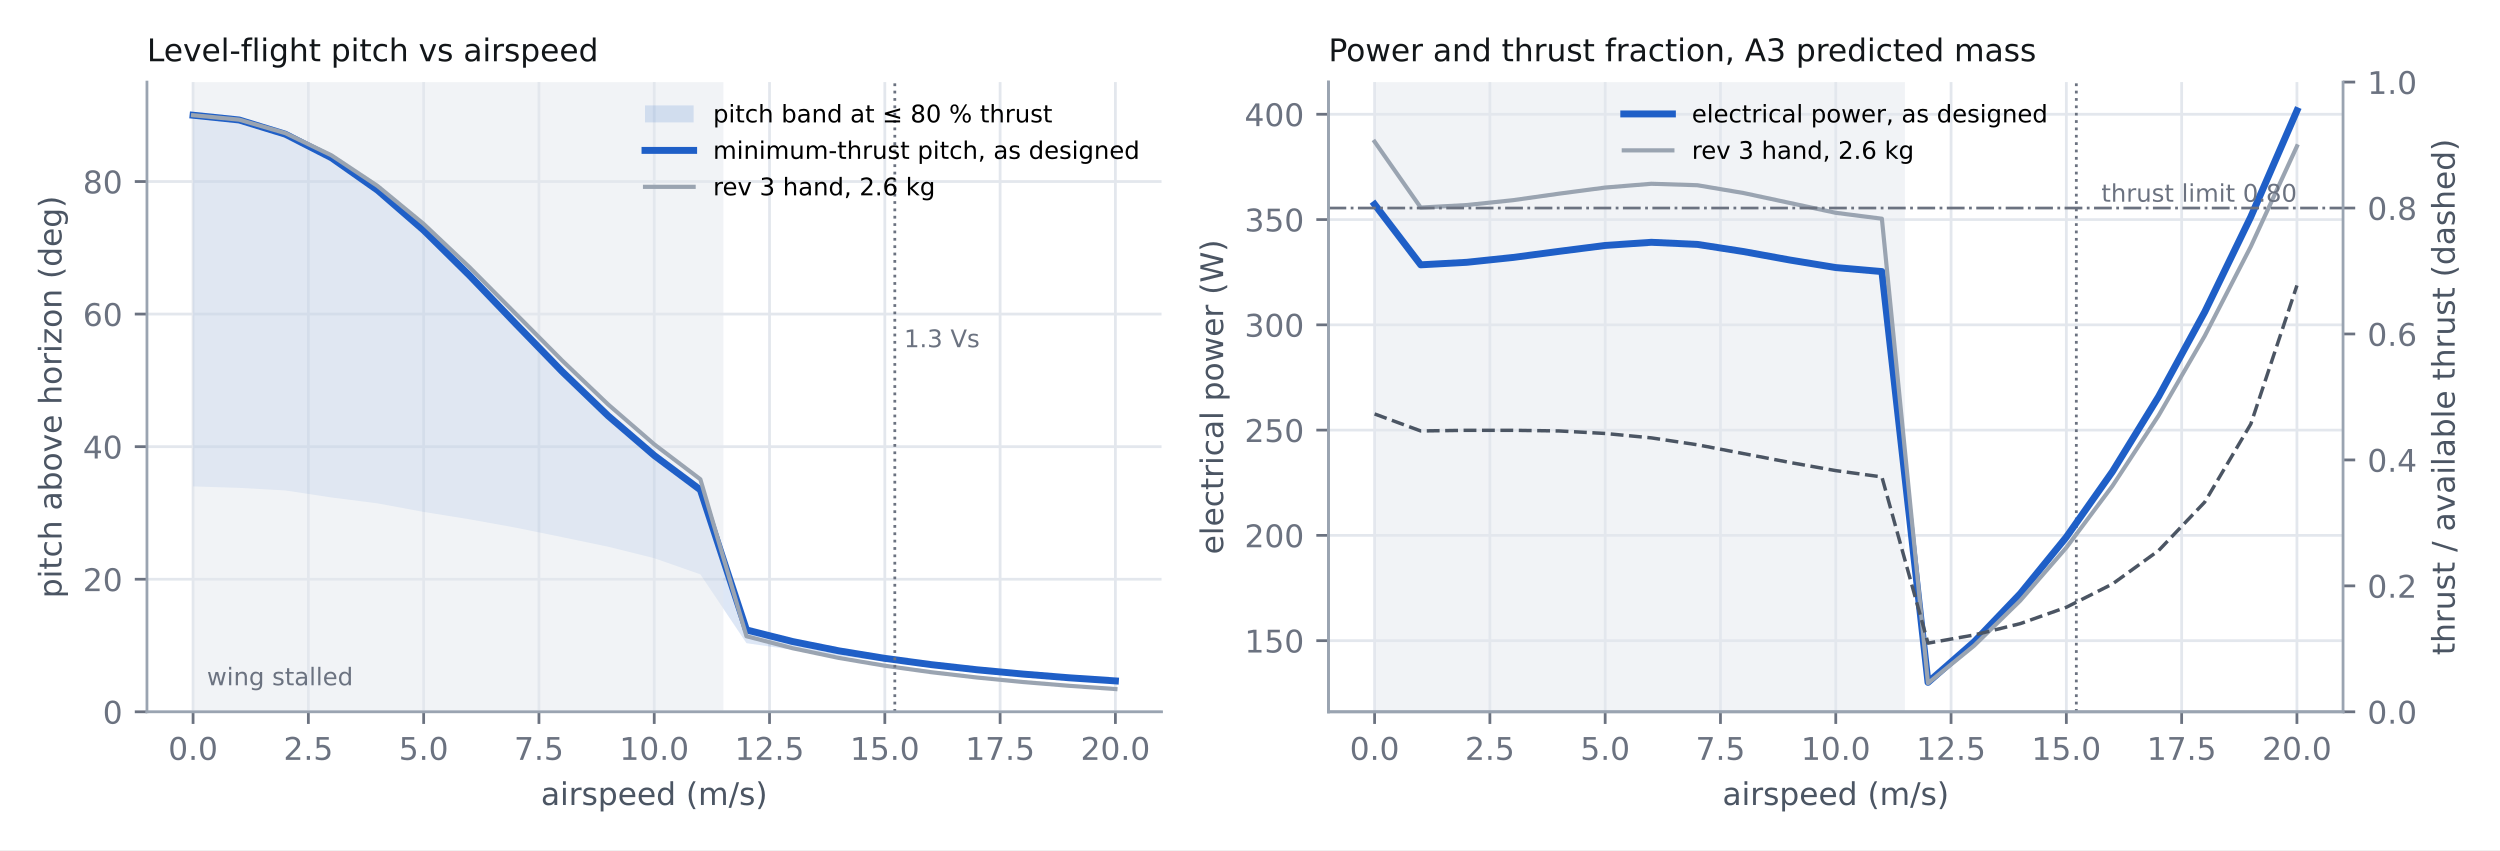
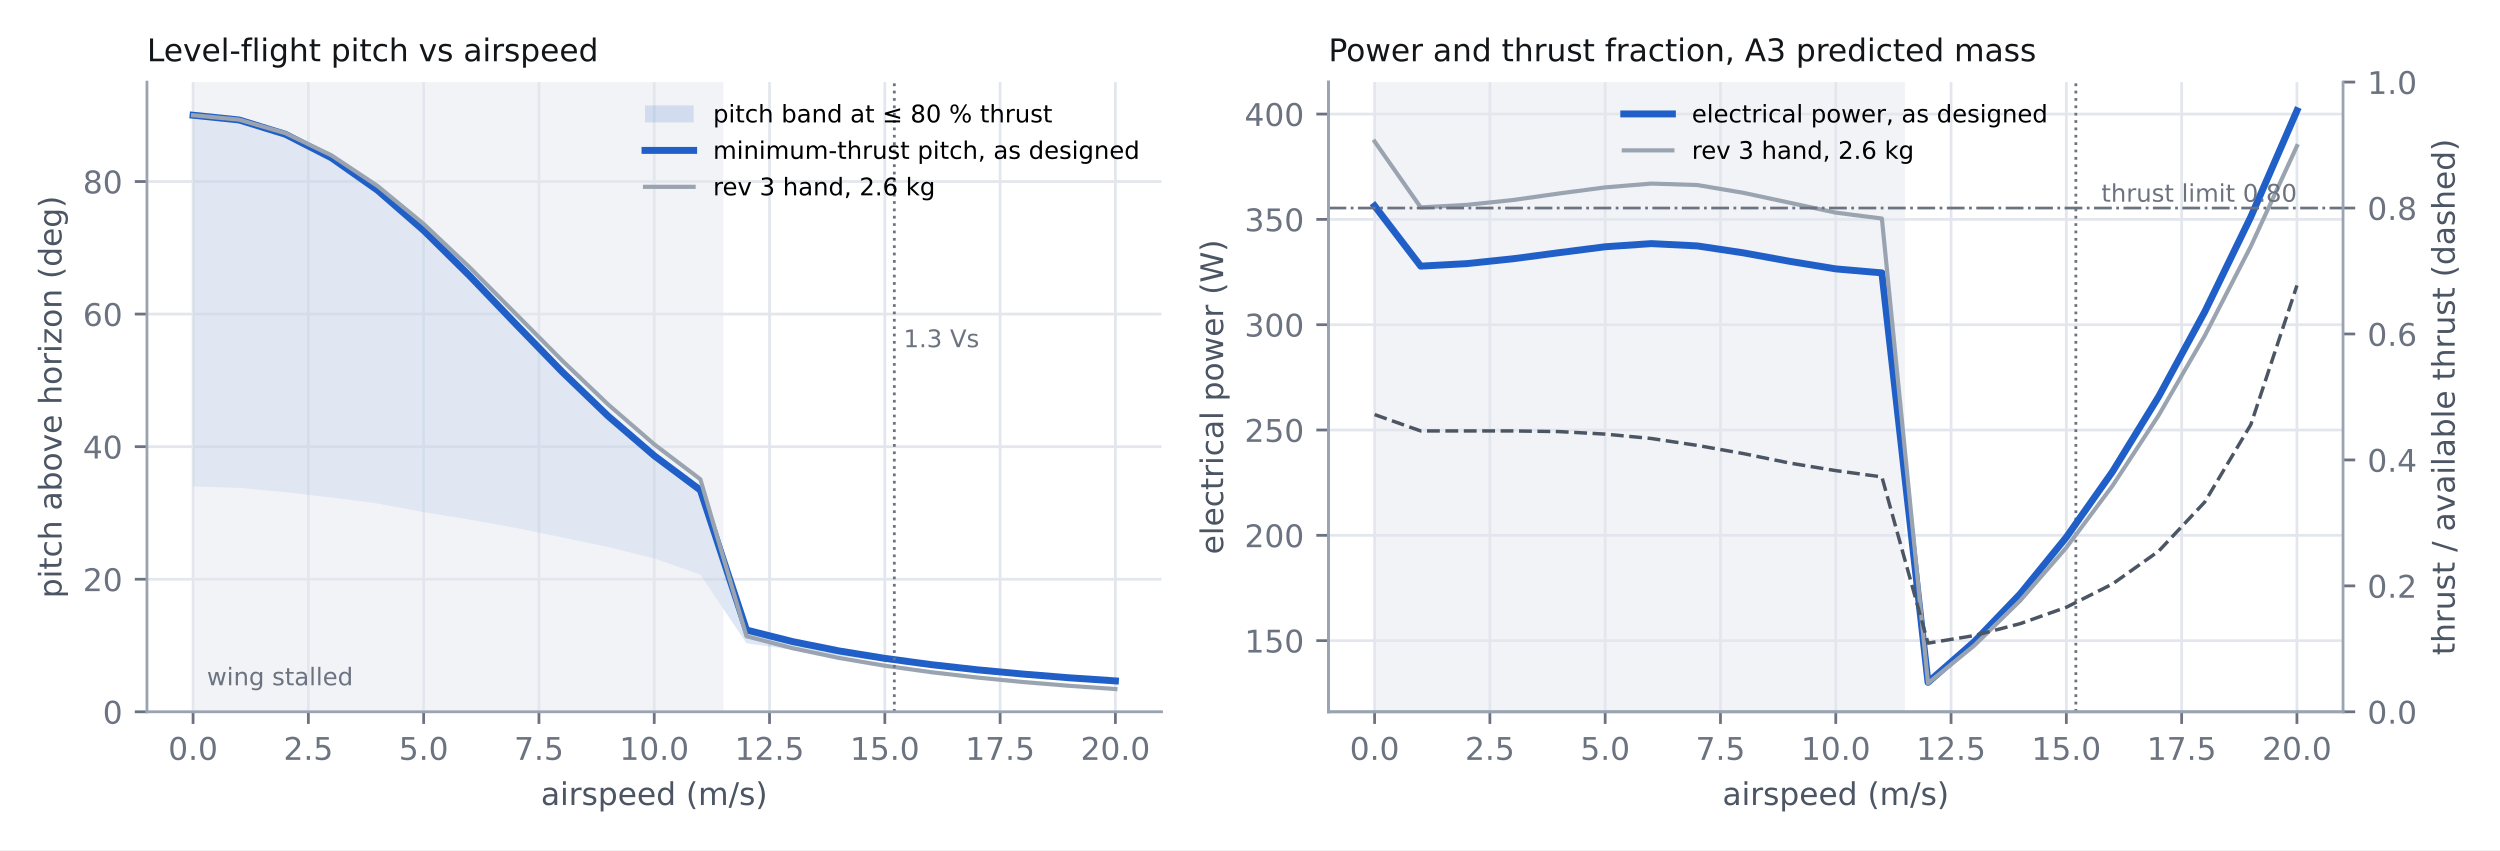
<svg xmlns="http://www.w3.org/2000/svg" xmlns:xlink="http://www.w3.org/1999/xlink" width="720pt" height="244.8pt" viewBox="0 0 720 244.8" version="1.1">
  <defs>
    <style type="text/css">*{stroke-linejoin: round; stroke-linecap: butt}</style>
  </defs>
  <g id="figure_1">
    <g id="patch_1">
      <path d="M 0 244.8  L 720 244.8  L 720 0  L 0 0  z " style="fill: #ffffff" />
    </g>
    <g id="axes_1">
      <g id="patch_2">
        <path d="M 42.322 204.998  L 334.519 204.998  L 334.519 23.64  L 42.322 23.64  z " style="fill: #ffffff" />
      </g>
      <g id="matplotlib.axis_1">
        <g id="xtick_1">
          <g id="line2d_1">
-             <path d="M 55.604 204.998  L 55.604 23.64  " clip-path="url(#pf55173ad56)" style="fill: none; stroke: #e3e7ed; stroke-width: 0.8; stroke-linecap: square" />
+             <path d="M 55.604 204.998  L 55.604 23.64  " clip-path="url(#p794df300b7)" style="fill: none; stroke: #e3e7ed; stroke-width: 0.8; stroke-linecap: square" />
          </g>
          <g id="line2d_2">
            <defs>
-               <path id="m3f10b48de3" d="M 0 0  L 0 3.5  " style="stroke: #6b7280; stroke-width: 0.8" />
+               <path id="m14b4a2cee2" d="M 0 0  L 0 3.5  " style="stroke: #6b7280; stroke-width: 0.8" />
            </defs>
            <g>
-               <use xlink:href="#m3f10b48de3" x="55.604" y="204.998" style="fill: #6b7280; stroke: #6b7280; stroke-width: 0.8" />
+               <use xlink:href="#m14b4a2cee2" x="55.604" y="204.998" style="fill: #6b7280; stroke: #6b7280; stroke-width: 0.8" />
            </g>
          </g>
          <g id="text_1">
            <text style="font-size: 9px; font-family: 'IBM Plex Sans', 'DejaVu Sans'; text-anchor: middle; fill: #6b7280" x="55.604" y="218.836" transform="rotate(-0 55.60378 218.8358)">0.0</text>
          </g>
        </g>
        <g id="xtick_2">
          <g id="line2d_3">
-             <path d="M 88.808 204.998  L 88.808 23.64  " clip-path="url(#pf55173ad56)" style="fill: none; stroke: #e3e7ed; stroke-width: 0.8; stroke-linecap: square" />
+             <path d="M 88.808 204.998  L 88.808 23.64  " clip-path="url(#p794df300b7)" style="fill: none; stroke: #e3e7ed; stroke-width: 0.8; stroke-linecap: square" />
          </g>
          <g id="line2d_4">
            <g>
-               <use xlink:href="#m3f10b48de3" x="88.808" y="204.998" style="fill: #6b7280; stroke: #6b7280; stroke-width: 0.8" />
+               <use xlink:href="#m14b4a2cee2" x="88.808" y="204.998" style="fill: #6b7280; stroke: #6b7280; stroke-width: 0.8" />
            </g>
          </g>
          <g id="text_2">
            <text style="font-size: 9px; font-family: 'IBM Plex Sans', 'DejaVu Sans'; text-anchor: middle; fill: #6b7280" x="88.808" y="218.836" transform="rotate(-0 88.80797 218.8358)">2.5</text>
          </g>
        </g>
        <g id="xtick_3">
          <g id="line2d_5">
-             <path d="M 122.012 204.998  L 122.012 23.64  " clip-path="url(#pf55173ad56)" style="fill: none; stroke: #e3e7ed; stroke-width: 0.8; stroke-linecap: square" />
+             <path d="M 122.012 204.998  L 122.012 23.64  " clip-path="url(#p794df300b7)" style="fill: none; stroke: #e3e7ed; stroke-width: 0.8; stroke-linecap: square" />
          </g>
          <g id="line2d_6">
            <g>
-               <use xlink:href="#m3f10b48de3" x="122.012" y="204.998" style="fill: #6b7280; stroke: #6b7280; stroke-width: 0.8" />
+               <use xlink:href="#m14b4a2cee2" x="122.012" y="204.998" style="fill: #6b7280; stroke: #6b7280; stroke-width: 0.8" />
            </g>
          </g>
          <g id="text_3">
            <text style="font-size: 9px; font-family: 'IBM Plex Sans', 'DejaVu Sans'; text-anchor: middle; fill: #6b7280" x="122.012" y="218.836" transform="rotate(-0 122.0122 218.8358)">5.0</text>
          </g>
        </g>
        <g id="xtick_4">
          <g id="line2d_7">
-             <path d="M 155.216 204.998  L 155.216 23.64  " clip-path="url(#pf55173ad56)" style="fill: none; stroke: #e3e7ed; stroke-width: 0.8; stroke-linecap: square" />
+             <path d="M 155.216 204.998  L 155.216 23.64  " clip-path="url(#p794df300b7)" style="fill: none; stroke: #e3e7ed; stroke-width: 0.8; stroke-linecap: square" />
          </g>
          <g id="line2d_8">
            <g>
-               <use xlink:href="#m3f10b48de3" x="155.216" y="204.998" style="fill: #6b7280; stroke: #6b7280; stroke-width: 0.8" />
+               <use xlink:href="#m14b4a2cee2" x="155.216" y="204.998" style="fill: #6b7280; stroke: #6b7280; stroke-width: 0.8" />
            </g>
          </g>
          <g id="text_4">
            <text style="font-size: 9px; font-family: 'IBM Plex Sans', 'DejaVu Sans'; text-anchor: middle; fill: #6b7280" x="155.216" y="218.836" transform="rotate(-0 155.2163 218.8358)">7.5</text>
          </g>
        </g>
        <g id="xtick_5">
          <g id="line2d_9">
-             <path d="M 188.421 204.998  L 188.421 23.64  " clip-path="url(#pf55173ad56)" style="fill: none; stroke: #e3e7ed; stroke-width: 0.8; stroke-linecap: square" />
+             <path d="M 188.421 204.998  L 188.421 23.64  " clip-path="url(#p794df300b7)" style="fill: none; stroke: #e3e7ed; stroke-width: 0.8; stroke-linecap: square" />
          </g>
          <g id="line2d_10">
            <g>
-               <use xlink:href="#m3f10b48de3" x="188.421" y="204.998" style="fill: #6b7280; stroke: #6b7280; stroke-width: 0.8" />
+               <use xlink:href="#m14b4a2cee2" x="188.421" y="204.998" style="fill: #6b7280; stroke: #6b7280; stroke-width: 0.8" />
            </g>
          </g>
          <g id="text_5">
            <text style="font-size: 9px; font-family: 'IBM Plex Sans', 'DejaVu Sans'; text-anchor: middle; fill: #6b7280" x="188.421" y="218.836" transform="rotate(-0 188.4205 218.8358)">10.0</text>
          </g>
        </g>
        <g id="xtick_6">
          <g id="line2d_11">
-             <path d="M 221.625 204.998  L 221.625 23.64  " clip-path="url(#pf55173ad56)" style="fill: none; stroke: #e3e7ed; stroke-width: 0.8; stroke-linecap: square" />
+             <path d="M 221.625 204.998  L 221.625 23.64  " clip-path="url(#p794df300b7)" style="fill: none; stroke: #e3e7ed; stroke-width: 0.8; stroke-linecap: square" />
          </g>
          <g id="line2d_12">
            <g>
-               <use xlink:href="#m3f10b48de3" x="221.625" y="204.998" style="fill: #6b7280; stroke: #6b7280; stroke-width: 0.8" />
+               <use xlink:href="#m14b4a2cee2" x="221.625" y="204.998" style="fill: #6b7280; stroke: #6b7280; stroke-width: 0.8" />
            </g>
          </g>
          <g id="text_6">
            <text style="font-size: 9px; font-family: 'IBM Plex Sans', 'DejaVu Sans'; text-anchor: middle; fill: #6b7280" x="221.625" y="218.836" transform="rotate(-0 221.6247 218.8358)">12.5</text>
          </g>
        </g>
        <g id="xtick_7">
          <g id="line2d_13">
-             <path d="M 254.829 204.998  L 254.829 23.64  " clip-path="url(#pf55173ad56)" style="fill: none; stroke: #e3e7ed; stroke-width: 0.8; stroke-linecap: square" />
+             <path d="M 254.829 204.998  L 254.829 23.64  " clip-path="url(#p794df300b7)" style="fill: none; stroke: #e3e7ed; stroke-width: 0.8; stroke-linecap: square" />
          </g>
          <g id="line2d_14">
            <g>
-               <use xlink:href="#m3f10b48de3" x="254.829" y="204.998" style="fill: #6b7280; stroke: #6b7280; stroke-width: 0.8" />
+               <use xlink:href="#m14b4a2cee2" x="254.829" y="204.998" style="fill: #6b7280; stroke: #6b7280; stroke-width: 0.8" />
            </g>
          </g>
          <g id="text_7">
            <text style="font-size: 9px; font-family: 'IBM Plex Sans', 'DejaVu Sans'; text-anchor: middle; fill: #6b7280" x="254.829" y="218.836" transform="rotate(-0 254.8289 218.8358)">15.0</text>
          </g>
        </g>
        <g id="xtick_8">
          <g id="line2d_15">
-             <path d="M 288.033 204.998  L 288.033 23.64  " clip-path="url(#pf55173ad56)" style="fill: none; stroke: #e3e7ed; stroke-width: 0.8; stroke-linecap: square" />
+             <path d="M 288.033 204.998  L 288.033 23.64  " clip-path="url(#p794df300b7)" style="fill: none; stroke: #e3e7ed; stroke-width: 0.8; stroke-linecap: square" />
          </g>
          <g id="line2d_16">
            <g>
-               <use xlink:href="#m3f10b48de3" x="288.033" y="204.998" style="fill: #6b7280; stroke: #6b7280; stroke-width: 0.8" />
+               <use xlink:href="#m14b4a2cee2" x="288.033" y="204.998" style="fill: #6b7280; stroke: #6b7280; stroke-width: 0.8" />
            </g>
          </g>
          <g id="text_8">
            <text style="font-size: 9px; font-family: 'IBM Plex Sans', 'DejaVu Sans'; text-anchor: middle; fill: #6b7280" x="288.033" y="218.836" transform="rotate(-0 288.0331 218.8358)">17.5</text>
          </g>
        </g>
        <g id="xtick_9">
          <g id="line2d_17">
-             <path d="M 321.237 204.998  L 321.237 23.64  " clip-path="url(#pf55173ad56)" style="fill: none; stroke: #e3e7ed; stroke-width: 0.8; stroke-linecap: square" />
+             <path d="M 321.237 204.998  L 321.237 23.64  " clip-path="url(#p794df300b7)" style="fill: none; stroke: #e3e7ed; stroke-width: 0.8; stroke-linecap: square" />
          </g>
          <g id="line2d_18">
            <g>
-               <use xlink:href="#m3f10b48de3" x="321.237" y="204.998" style="fill: #6b7280; stroke: #6b7280; stroke-width: 0.8" />
+               <use xlink:href="#m14b4a2cee2" x="321.237" y="204.998" style="fill: #6b7280; stroke: #6b7280; stroke-width: 0.8" />
            </g>
          </g>
          <g id="text_9">
            <text style="font-size: 9px; font-family: 'IBM Plex Sans', 'DejaVu Sans'; text-anchor: middle; fill: #6b7280" x="321.237" y="218.836" transform="rotate(-0 321.2373 218.8358)">20.0</text>
          </g>
        </g>
        <g id="text_10">
          <text style="font-size: 9px; font-family: 'IBM Plex Sans', 'DejaVu Sans'; text-anchor: middle; fill: #4b5563" x="188.421" y="231.836" transform="rotate(-0 188.4205 231.8365)">airspeed (m/s)</text>
        </g>
      </g>
      <g id="matplotlib.axis_2">
        <g id="ytick_1">
          <g id="line2d_19">
-             <path d="M 42.322 204.998  L 334.519 204.998  " clip-path="url(#pf55173ad56)" style="fill: none; stroke: #e3e7ed; stroke-width: 0.8; stroke-linecap: square" />
+             <path d="M 42.322 204.998  L 334.519 204.998  " clip-path="url(#p794df300b7)" style="fill: none; stroke: #e3e7ed; stroke-width: 0.8; stroke-linecap: square" />
          </g>
          <g id="line2d_20">
            <defs>
-               <path id="m87f8a9f31e" d="M 0 0  L -3.5 0  " style="stroke: #6b7280; stroke-width: 0.8" />
+               <path id="mdc4eabd298" d="M 0 0  L -3.5 0  " style="stroke: #6b7280; stroke-width: 0.8" />
            </defs>
            <g>
-               <use xlink:href="#m87f8a9f31e" x="42.322" y="204.998" style="fill: #6b7280; stroke: #6b7280; stroke-width: 0.8" />
+               <use xlink:href="#mdc4eabd298" x="42.322" y="204.998" style="fill: #6b7280; stroke: #6b7280; stroke-width: 0.8" />
            </g>
          </g>
          <g id="text_11">
            <text style="font-size: 9px; font-family: 'IBM Plex Sans', 'DejaVu Sans'; text-anchor: end; fill: #6b7280" x="35.322" y="208.417" transform="rotate(-0 35.32211 208.4168)">0</text>
          </g>
        </g>
        <g id="ytick_2">
          <g id="line2d_21">
-             <path d="M 42.322 166.817  L 334.519 166.817  " clip-path="url(#pf55173ad56)" style="fill: none; stroke: #e3e7ed; stroke-width: 0.8; stroke-linecap: square" />
+             <path d="M 42.322 166.817  L 334.519 166.817  " clip-path="url(#p794df300b7)" style="fill: none; stroke: #e3e7ed; stroke-width: 0.8; stroke-linecap: square" />
          </g>
          <g id="line2d_22">
            <g>
-               <use xlink:href="#m87f8a9f31e" x="42.322" y="166.817" style="fill: #6b7280; stroke: #6b7280; stroke-width: 0.8" />
+               <use xlink:href="#mdc4eabd298" x="42.322" y="166.817" style="fill: #6b7280; stroke: #6b7280; stroke-width: 0.8" />
            </g>
          </g>
          <g id="text_12">
            <text style="font-size: 9px; font-family: 'IBM Plex Sans', 'DejaVu Sans'; text-anchor: end; fill: #6b7280" x="35.322" y="170.236" transform="rotate(-0 35.32211 170.2362)">20</text>
          </g>
        </g>
        <g id="ytick_3">
          <g id="line2d_23">
-             <path d="M 42.322 128.637  L 334.519 128.637  " clip-path="url(#pf55173ad56)" style="fill: none; stroke: #e3e7ed; stroke-width: 0.8; stroke-linecap: square" />
+             <path d="M 42.322 128.637  L 334.519 128.637  " clip-path="url(#p794df300b7)" style="fill: none; stroke: #e3e7ed; stroke-width: 0.8; stroke-linecap: square" />
          </g>
          <g id="line2d_24">
            <g>
-               <use xlink:href="#m87f8a9f31e" x="42.322" y="128.637" style="fill: #6b7280; stroke: #6b7280; stroke-width: 0.8" />
+               <use xlink:href="#mdc4eabd298" x="42.322" y="128.637" style="fill: #6b7280; stroke: #6b7280; stroke-width: 0.8" />
            </g>
          </g>
          <g id="text_13">
            <text style="font-size: 9px; font-family: 'IBM Plex Sans', 'DejaVu Sans'; text-anchor: end; fill: #6b7280" x="35.322" y="132.056" transform="rotate(-0 35.32211 132.0556)">40</text>
          </g>
        </g>
        <g id="ytick_4">
          <g id="line2d_25">
-             <path d="M 42.322 90.456  L 334.519 90.456  " clip-path="url(#pf55173ad56)" style="fill: none; stroke: #e3e7ed; stroke-width: 0.8; stroke-linecap: square" />
+             <path d="M 42.322 90.456  L 334.519 90.456  " clip-path="url(#p794df300b7)" style="fill: none; stroke: #e3e7ed; stroke-width: 0.8; stroke-linecap: square" />
          </g>
          <g id="line2d_26">
            <g>
-               <use xlink:href="#m87f8a9f31e" x="42.322" y="90.456" style="fill: #6b7280; stroke: #6b7280; stroke-width: 0.8" />
+               <use xlink:href="#mdc4eabd298" x="42.322" y="90.456" style="fill: #6b7280; stroke: #6b7280; stroke-width: 0.8" />
            </g>
          </g>
          <g id="text_14">
            <text style="font-size: 9px; font-family: 'IBM Plex Sans', 'DejaVu Sans'; text-anchor: end; fill: #6b7280" x="35.322" y="93.875" transform="rotate(-0 35.32211 93.87501)">60</text>
          </g>
        </g>
        <g id="ytick_5">
          <g id="line2d_27">
-             <path d="M 42.322 52.275  L 334.519 52.275  " clip-path="url(#pf55173ad56)" style="fill: none; stroke: #e3e7ed; stroke-width: 0.8; stroke-linecap: square" />
+             <path d="M 42.322 52.275  L 334.519 52.275  " clip-path="url(#p794df300b7)" style="fill: none; stroke: #e3e7ed; stroke-width: 0.8; stroke-linecap: square" />
          </g>
          <g id="line2d_28">
            <g>
-               <use xlink:href="#m87f8a9f31e" x="42.322" y="52.275" style="fill: #6b7280; stroke: #6b7280; stroke-width: 0.8" />
+               <use xlink:href="#mdc4eabd298" x="42.322" y="52.275" style="fill: #6b7280; stroke: #6b7280; stroke-width: 0.8" />
            </g>
          </g>
          <g id="text_15">
            <text style="font-size: 9px; font-family: 'IBM Plex Sans', 'DejaVu Sans'; text-anchor: end; fill: #6b7280" x="35.322" y="55.694" transform="rotate(-0 35.32211 55.6944)">80</text>
          </g>
        </g>
        <g id="text_16">
          <text style="font-size: 9px; font-family: 'IBM Plex Sans', 'DejaVu Sans'; text-anchor: middle; fill: #4b5563" x="17.707" y="114.319" transform="rotate(-90 17.7075 114.3189)">pitch above horizon (deg)</text>
        </g>
      </g>
      <g id="FillBetweenPolyCollection_1">
        <defs>
-           <path id="m0f2bcbe0e0" d="M 55.604 -211.615  L 55.604 -104.709  L 68.885 -104.289  L 82.167 -103.545  L 95.449 -101.521  L 108.73 -99.822  L 122.012 -97.359  L 135.294 -95.221  L 148.576 -92.816  L 161.857 -90.105  L 175.139 -87.337  L 188.421 -84.034  L 201.702 -79.376  L 214.984 -59.561  L 228.266 -57.652  L 241.547 -55.933  L 254.829 -54.234  L 268.111 -52.917  L 281.392 -51.428  L 294.674 -50.664  L 307.956 -49.595  L 321.237 -48.698  L 321.237 -48.698  L 321.237 -48.698  L 307.956 -49.595  L 294.674 -50.664  L 281.392 -51.905  L 268.111 -53.394  L 254.829 -55.189  L 241.547 -57.365  L 228.266 -60.038  L 214.984 -63.379  L 201.702 -103.716  L 188.421 -113.624  L 175.139 -125.04  L 161.857 -137.831  L 148.576 -151.519  L 135.294 -165.378  L 122.012 -178.493  L 108.73 -190.024  L 95.449 -199.359  L 82.167 -206.155  L 68.885 -210.24  L 55.604 -211.615  z " />
+           <path id="ma12f4b0870" d="M 55.604 -211.615  L 55.604 -104.709  L 68.885 -104.289  L 82.167 -103.048  L 95.449 -101.502  L 108.73 -99.803  L 122.012 -97.302  L 135.294 -95.145  L 148.576 -92.74  L 161.857 -90.029  L 175.139 -87.261  L 188.421 -83.958  L 201.702 -79.3  L 214.984 -59.541  L 228.266 -57.632  L 241.547 -55.914  L 254.829 -54.234  L 268.111 -52.917  L 281.392 -51.428  L 294.674 -50.664  L 307.956 -49.595  L 321.237 -48.698  L 321.237 -48.698  L 321.237 -48.698  L 307.956 -49.595  L 294.674 -50.664  L 281.392 -51.905  L 268.111 -53.394  L 254.829 -55.189  L 241.547 -57.346  L 228.266 -60.019  L 214.984 -63.36  L 201.702 -103.64  L 188.421 -113.548  L 175.139 -124.964  L 161.857 -137.754  L 148.576 -151.442  L 135.294 -165.302  L 122.012 -178.436  L 108.73 -190.005  L 95.449 -199.34  L 82.167 -206.136  L 68.885 -210.24  L 55.604 -211.615  z " />
        </defs>
-         <g clip-path="url(#pf55173ad56)">
-           <use xlink:href="#m0f2bcbe0e0" x="0" y="244.8" style="fill: #1f5fc7; fill-opacity: 0.15" />
+         <g clip-path="url(#p794df300b7)">
+           <use xlink:href="#ma12f4b0870" x="0" y="244.8" style="fill: #1f5fc7; fill-opacity: 0.15" />
        </g>
      </g>
      <g id="patch_3">
-         <path d="M 55.604 204.998  L 208.343 204.998  L 208.343 23.64  L 55.604 23.64  z " clip-path="url(#pf55173ad56)" style="fill: #e3e7ed; opacity: 0.5" />
+         <path d="M 55.604 204.998  L 208.343 204.998  L 208.343 23.64  L 55.604 23.64  z " clip-path="url(#p794df300b7)" style="fill: #e3e7ed; opacity: 0.5" />
      </g>
      <g id="line2d_29">
-         <path d="M 55.604 33.185  L 68.885 34.56  L 82.167 38.645  L 95.449 45.441  L 108.73 54.776  L 122.012 66.307  L 135.294 79.422  L 148.576 93.281  L 161.857 106.969  L 175.139 119.76  L 188.421 131.176  L 201.702 141.084  L 214.984 181.421  L 228.266 184.762  L 241.547 187.435  L 254.829 189.611  L 268.111 191.406  L 281.392 192.895  L 294.674 194.136  L 307.956 195.205  L 321.237 196.102  " clip-path="url(#pf55173ad56)" style="fill: none; stroke: #1f5fc7; stroke-width: 2; stroke-linecap: square" />
+         <path d="M 55.604 33.185  L 68.885 34.56  L 82.167 38.664  L 95.449 45.46  L 108.73 54.795  L 122.012 66.364  L 135.294 79.498  L 148.576 93.358  L 161.857 107.046  L 175.139 119.836  L 188.421 131.252  L 201.702 141.16  L 214.984 181.44  L 228.266 184.781  L 241.547 187.454  L 254.829 189.611  L 268.111 191.406  L 281.392 192.895  L 294.674 194.136  L 307.956 195.205  L 321.237 196.102  " clip-path="url(#p794df300b7)" style="fill: none; stroke: #1f5fc7; stroke-width: 2; stroke-linecap: square" />
      </g>
      <g id="line2d_30">
-         <path d="M 55.604 33.185  L 68.885 34.464  L 82.167 38.34  L 95.449 44.735  L 108.73 53.555  L 122.012 64.493  L 135.294 77.036  L 148.576 90.418  L 161.857 103.8  L 175.139 116.476  L 188.421 127.969  L 201.702 138.029  L 214.984 183.235  L 228.266 186.69  L 241.547 189.477  L 254.829 191.73  L 268.111 193.582  L 281.392 195.128  L 294.674 196.426  L 307.956 197.514  L 321.237 198.45  " clip-path="url(#pf55173ad56)" style="fill: none; stroke: #9aa4b1; stroke-width: 1.2; stroke-linecap: square" />
+         <path d="M 55.604 33.185  L 68.885 34.464  L 82.167 38.34  L 95.449 44.735  L 108.73 53.555  L 122.012 64.493  L 135.294 77.036  L 148.576 90.418  L 161.857 103.8  L 175.139 116.476  L 188.421 127.969  L 201.702 138.029  L 214.984 183.235  L 228.266 186.69  L 241.547 189.477  L 254.829 191.73  L 268.111 193.582  L 281.392 195.128  L 294.674 196.426  L 307.956 197.514  L 321.237 198.45  " clip-path="url(#p794df300b7)" style="fill: none; stroke: #9aa4b1; stroke-width: 1.2; stroke-linecap: square" />
      </g>
      <g id="line2d_31">
-         <path d="M 257.704 204.998  L 257.704 23.64  " clip-path="url(#pf55173ad56)" style="fill: none; stroke-dasharray: 0.8,1.32; stroke-dashoffset: 0; stroke: #6b7280; stroke-width: 0.8" />
+         <path d="M 257.566 204.998  L 257.566 23.64  " clip-path="url(#p794df300b7)" style="fill: none; stroke-dasharray: 0.8,1.32; stroke-dashoffset: 0; stroke: #6b7280; stroke-width: 0.8" />
      </g>
      <g id="patch_4">
        <path d="M 42.322 204.998  L 42.322 23.64  " style="fill: none; stroke: #9aa4b1; stroke-width: 0.8; stroke-linejoin: miter; stroke-linecap: square" />
      </g>
      <g id="patch_5">
        <path d="M 42.322 204.998  L 334.519 204.998  " style="fill: none; stroke: #9aa4b1; stroke-width: 0.8; stroke-linejoin: miter; stroke-linecap: square" />
      </g>
      <g id="text_17">
        <text style="font-size: 7px; font-family: 'IBM Plex Sans', 'DejaVu Sans'; text-anchor: start; fill: #6b7280" x="59.588" y="197.362" transform="rotate(-0 59.58829 197.3618)">wing stalled</text>
      </g>
      <g id="text_18">
-         <text style="font-size: 7px; font-family: 'IBM Plex Sans', 'DejaVu Sans'; text-anchor: start; fill: #6b7280" x="260.36" y="100.001" transform="rotate(-0 260.3602 100.0012)">1.3 Vs</text>
+         <text style="font-size: 7px; font-family: 'IBM Plex Sans', 'DejaVu Sans'; text-anchor: start; fill: #6b7280" x="260.222" y="100.001" transform="rotate(-0 260.2219 100.0012)">1.3 Vs</text>
      </g>
      <g id="text_19">
        <text style="font-size: 9px; font-family: 'IBM Plex Sans', 'DejaVu Sans'; text-anchor: start; fill: #121619" x="42.322" y="17.64" transform="rotate(-0 42.32211 17.64)">Level-flight pitch vs airspeed</text>
      </g>
      <g id="legend_1">
        <g id="patch_6">
          <path d="M 185.765 35.259  L 199.765 35.259  L 199.765 30.359  L 185.765 30.359  z " style="fill: #1f5fc7; fill-opacity: 0.15" />
        </g>
        <g id="text_20">
          <text style="font-size: 7px; font-family: 'IBM Plex Sans', 'DejaVu Sans'; text-anchor: start" x="205.365" y="35.259" transform="rotate(-0 205.3646 35.25891)">pitch band at ≤ 80 % thrust</text>
        </g>
        <g id="line2d_32">
          <path d="M 185.765 43.309  L 192.765 43.309  L 199.765 43.309  " style="fill: none; stroke: #1f5fc7; stroke-width: 2; stroke-linecap: square" />
        </g>
        <g id="text_21">
          <text style="font-size: 7px; font-family: 'IBM Plex Sans', 'DejaVu Sans'; text-anchor: start" x="205.365" y="45.759" transform="rotate(-0 205.3646 45.75945)">minimum-thrust pitch, as designed</text>
        </g>
        <g id="line2d_33">
          <path d="M 185.765 53.81  L 192.765 53.81  L 199.765 53.81  " style="fill: none; stroke: #9aa4b1; stroke-width: 1.2; stroke-linecap: square" />
        </g>
        <g id="text_22">
          <text style="font-size: 7px; font-family: 'IBM Plex Sans', 'DejaVu Sans'; text-anchor: start" x="205.365" y="56.26" transform="rotate(-0 205.3646 56.26)">rev 3 hand, 2.6 kg</text>
        </g>
      </g>
    </g>
    <g id="axes_2">
      <g id="patch_7">
        <path d="M 382.601 204.998  L 674.798 204.998  L 674.798 23.64  L 382.601 23.64  z " style="fill: #ffffff" />
      </g>
      <g id="matplotlib.axis_3">
        <g id="xtick_10">
          <g id="line2d_34">
-             <path d="M 395.883 204.998  L 395.883 23.64  " clip-path="url(#p3e2bcd97e5)" style="fill: none; stroke: #e3e7ed; stroke-width: 0.8; stroke-linecap: square" />
+             <path d="M 395.883 204.998  L 395.883 23.64  " clip-path="url(#p03fdee51de)" style="fill: none; stroke: #e3e7ed; stroke-width: 0.8; stroke-linecap: square" />
          </g>
          <g id="line2d_35">
            <g>
-               <use xlink:href="#m3f10b48de3" x="395.883" y="204.998" style="fill: #6b7280; stroke: #6b7280; stroke-width: 0.8" />
+               <use xlink:href="#m14b4a2cee2" x="395.883" y="204.998" style="fill: #6b7280; stroke: #6b7280; stroke-width: 0.8" />
            </g>
          </g>
          <g id="text_23">
            <text style="font-size: 9px; font-family: 'IBM Plex Sans', 'DejaVu Sans'; text-anchor: middle; fill: #6b7280" x="395.883" y="218.836" transform="rotate(-0 395.8827 218.8358)">0.0</text>
          </g>
        </g>
        <g id="xtick_11">
          <g id="line2d_36">
-             <path d="M 429.087 204.998  L 429.087 23.64  " clip-path="url(#p3e2bcd97e5)" style="fill: none; stroke: #e3e7ed; stroke-width: 0.8; stroke-linecap: square" />
+             <path d="M 429.087 204.998  L 429.087 23.64  " clip-path="url(#p03fdee51de)" style="fill: none; stroke: #e3e7ed; stroke-width: 0.8; stroke-linecap: square" />
          </g>
          <g id="line2d_37">
            <g>
-               <use xlink:href="#m3f10b48de3" x="429.087" y="204.998" style="fill: #6b7280; stroke: #6b7280; stroke-width: 0.8" />
+               <use xlink:href="#m14b4a2cee2" x="429.087" y="204.998" style="fill: #6b7280; stroke: #6b7280; stroke-width: 0.8" />
            </g>
          </g>
          <g id="text_24">
            <text style="font-size: 9px; font-family: 'IBM Plex Sans', 'DejaVu Sans'; text-anchor: middle; fill: #6b7280" x="429.087" y="218.836" transform="rotate(-0 429.0869 218.8358)">2.5</text>
          </g>
        </g>
        <g id="xtick_12">
          <g id="line2d_38">
-             <path d="M 462.291 204.998  L 462.291 23.64  " clip-path="url(#p3e2bcd97e5)" style="fill: none; stroke: #e3e7ed; stroke-width: 0.8; stroke-linecap: square" />
+             <path d="M 462.291 204.998  L 462.291 23.64  " clip-path="url(#p03fdee51de)" style="fill: none; stroke: #e3e7ed; stroke-width: 0.8; stroke-linecap: square" />
          </g>
          <g id="line2d_39">
            <g>
-               <use xlink:href="#m3f10b48de3" x="462.291" y="204.998" style="fill: #6b7280; stroke: #6b7280; stroke-width: 0.8" />
+               <use xlink:href="#m14b4a2cee2" x="462.291" y="204.998" style="fill: #6b7280; stroke: #6b7280; stroke-width: 0.8" />
            </g>
          </g>
          <g id="text_25">
            <text style="font-size: 9px; font-family: 'IBM Plex Sans', 'DejaVu Sans'; text-anchor: middle; fill: #6b7280" x="462.291" y="218.836" transform="rotate(-0 462.2911 218.8358)">5.0</text>
          </g>
        </g>
        <g id="xtick_13">
          <g id="line2d_40">
-             <path d="M 495.495 204.998  L 495.495 23.64  " clip-path="url(#p3e2bcd97e5)" style="fill: none; stroke: #e3e7ed; stroke-width: 0.8; stroke-linecap: square" />
+             <path d="M 495.495 204.998  L 495.495 23.64  " clip-path="url(#p03fdee51de)" style="fill: none; stroke: #e3e7ed; stroke-width: 0.8; stroke-linecap: square" />
          </g>
          <g id="line2d_41">
            <g>
-               <use xlink:href="#m3f10b48de3" x="495.495" y="204.998" style="fill: #6b7280; stroke: #6b7280; stroke-width: 0.8" />
+               <use xlink:href="#m14b4a2cee2" x="495.495" y="204.998" style="fill: #6b7280; stroke: #6b7280; stroke-width: 0.8" />
            </g>
          </g>
          <g id="text_26">
            <text style="font-size: 9px; font-family: 'IBM Plex Sans', 'DejaVu Sans'; text-anchor: middle; fill: #6b7280" x="495.495" y="218.836" transform="rotate(-0 495.4953 218.8358)">7.5</text>
          </g>
        </g>
        <g id="xtick_14">
          <g id="line2d_42">
-             <path d="M 528.699 204.998  L 528.699 23.64  " clip-path="url(#p3e2bcd97e5)" style="fill: none; stroke: #e3e7ed; stroke-width: 0.8; stroke-linecap: square" />
+             <path d="M 528.699 204.998  L 528.699 23.64  " clip-path="url(#p03fdee51de)" style="fill: none; stroke: #e3e7ed; stroke-width: 0.8; stroke-linecap: square" />
          </g>
          <g id="line2d_43">
            <g>
-               <use xlink:href="#m3f10b48de3" x="528.699" y="204.998" style="fill: #6b7280; stroke: #6b7280; stroke-width: 0.8" />
+               <use xlink:href="#m14b4a2cee2" x="528.699" y="204.998" style="fill: #6b7280; stroke: #6b7280; stroke-width: 0.8" />
            </g>
          </g>
          <g id="text_27">
            <text style="font-size: 9px; font-family: 'IBM Plex Sans', 'DejaVu Sans'; text-anchor: middle; fill: #6b7280" x="528.699" y="218.836" transform="rotate(-0 528.6995 218.8358)">10.0</text>
          </g>
        </g>
        <g id="xtick_15">
          <g id="line2d_44">
-             <path d="M 561.904 204.998  L 561.904 23.64  " clip-path="url(#p3e2bcd97e5)" style="fill: none; stroke: #e3e7ed; stroke-width: 0.8; stroke-linecap: square" />
+             <path d="M 561.904 204.998  L 561.904 23.64  " clip-path="url(#p03fdee51de)" style="fill: none; stroke: #e3e7ed; stroke-width: 0.8; stroke-linecap: square" />
          </g>
          <g id="line2d_45">
            <g>
-               <use xlink:href="#m3f10b48de3" x="561.904" y="204.998" style="fill: #6b7280; stroke: #6b7280; stroke-width: 0.8" />
+               <use xlink:href="#m14b4a2cee2" x="561.904" y="204.998" style="fill: #6b7280; stroke: #6b7280; stroke-width: 0.8" />
            </g>
          </g>
          <g id="text_28">
            <text style="font-size: 9px; font-family: 'IBM Plex Sans', 'DejaVu Sans'; text-anchor: middle; fill: #6b7280" x="561.904" y="218.836" transform="rotate(-0 561.9037 218.8358)">12.5</text>
          </g>
        </g>
        <g id="xtick_16">
          <g id="line2d_46">
-             <path d="M 595.108 204.998  L 595.108 23.64  " clip-path="url(#p3e2bcd97e5)" style="fill: none; stroke: #e3e7ed; stroke-width: 0.8; stroke-linecap: square" />
+             <path d="M 595.108 204.998  L 595.108 23.64  " clip-path="url(#p03fdee51de)" style="fill: none; stroke: #e3e7ed; stroke-width: 0.8; stroke-linecap: square" />
          </g>
          <g id="line2d_47">
            <g>
-               <use xlink:href="#m3f10b48de3" x="595.108" y="204.998" style="fill: #6b7280; stroke: #6b7280; stroke-width: 0.8" />
+               <use xlink:href="#m14b4a2cee2" x="595.108" y="204.998" style="fill: #6b7280; stroke: #6b7280; stroke-width: 0.8" />
            </g>
          </g>
          <g id="text_29">
            <text style="font-size: 9px; font-family: 'IBM Plex Sans', 'DejaVu Sans'; text-anchor: middle; fill: #6b7280" x="595.108" y="218.836" transform="rotate(-0 595.1078 218.8358)">15.0</text>
          </g>
        </g>
        <g id="xtick_17">
          <g id="line2d_48">
-             <path d="M 628.312 204.998  L 628.312 23.64  " clip-path="url(#p3e2bcd97e5)" style="fill: none; stroke: #e3e7ed; stroke-width: 0.8; stroke-linecap: square" />
+             <path d="M 628.312 204.998  L 628.312 23.64  " clip-path="url(#p03fdee51de)" style="fill: none; stroke: #e3e7ed; stroke-width: 0.8; stroke-linecap: square" />
          </g>
          <g id="line2d_49">
            <g>
-               <use xlink:href="#m3f10b48de3" x="628.312" y="204.998" style="fill: #6b7280; stroke: #6b7280; stroke-width: 0.8" />
+               <use xlink:href="#m14b4a2cee2" x="628.312" y="204.998" style="fill: #6b7280; stroke: #6b7280; stroke-width: 0.8" />
            </g>
          </g>
          <g id="text_30">
            <text style="font-size: 9px; font-family: 'IBM Plex Sans', 'DejaVu Sans'; text-anchor: middle; fill: #6b7280" x="628.312" y="218.836" transform="rotate(-0 628.312 218.8358)">17.5</text>
          </g>
        </g>
        <g id="xtick_18">
          <g id="line2d_50">
-             <path d="M 661.516 204.998  L 661.516 23.64  " clip-path="url(#p3e2bcd97e5)" style="fill: none; stroke: #e3e7ed; stroke-width: 0.8; stroke-linecap: square" />
+             <path d="M 661.516 204.998  L 661.516 23.64  " clip-path="url(#p03fdee51de)" style="fill: none; stroke: #e3e7ed; stroke-width: 0.8; stroke-linecap: square" />
          </g>
          <g id="line2d_51">
            <g>
-               <use xlink:href="#m3f10b48de3" x="661.516" y="204.998" style="fill: #6b7280; stroke: #6b7280; stroke-width: 0.8" />
+               <use xlink:href="#m14b4a2cee2" x="661.516" y="204.998" style="fill: #6b7280; stroke: #6b7280; stroke-width: 0.8" />
            </g>
          </g>
          <g id="text_31">
            <text style="font-size: 9px; font-family: 'IBM Plex Sans', 'DejaVu Sans'; text-anchor: middle; fill: #6b7280" x="661.516" y="218.836" transform="rotate(-0 661.5162 218.8358)">20.0</text>
          </g>
        </g>
        <g id="text_32">
          <text style="font-size: 9px; font-family: 'IBM Plex Sans', 'DejaVu Sans'; text-anchor: middle; fill: #4b5563" x="528.699" y="231.836" transform="rotate(-0 528.6995 231.8365)">airspeed (m/s)</text>
        </g>
      </g>
      <g id="matplotlib.axis_4">
        <g id="ytick_6">
          <g id="line2d_52">
-             <path d="M 382.601 184.506  L 674.798 184.506  " clip-path="url(#p3e2bcd97e5)" style="fill: none; stroke: #e3e7ed; stroke-width: 0.8; stroke-linecap: square" />
+             <path d="M 382.601 184.501  L 674.798 184.501  " clip-path="url(#p03fdee51de)" style="fill: none; stroke: #e3e7ed; stroke-width: 0.8; stroke-linecap: square" />
          </g>
          <g id="line2d_53">
            <g>
-               <use xlink:href="#m87f8a9f31e" x="382.601" y="184.506" style="fill: #6b7280; stroke: #6b7280; stroke-width: 0.8" />
+               <use xlink:href="#mdc4eabd298" x="382.601" y="184.501" style="fill: #6b7280; stroke: #6b7280; stroke-width: 0.8" />
            </g>
          </g>
          <g id="text_33">
-             <text style="font-size: 9px; font-family: 'IBM Plex Sans', 'DejaVu Sans'; text-anchor: end; fill: #6b7280" x="375.601" y="187.925" transform="rotate(-0 375.6011 187.9247)">150</text>
+             <text style="font-size: 9px; font-family: 'IBM Plex Sans', 'DejaVu Sans'; text-anchor: end; fill: #6b7280" x="375.601" y="187.92" transform="rotate(-0 375.6011 187.9202)">150</text>
          </g>
        </g>
        <g id="ytick_7">
          <g id="line2d_54">
-             <path d="M 382.601 154.187  L 674.798 154.187  " clip-path="url(#p3e2bcd97e5)" style="fill: none; stroke: #e3e7ed; stroke-width: 0.8; stroke-linecap: square" />
+             <path d="M 382.601 154.172  L 674.798 154.172  " clip-path="url(#p03fdee51de)" style="fill: none; stroke: #e3e7ed; stroke-width: 0.8; stroke-linecap: square" />
          </g>
          <g id="line2d_55">
            <g>
-               <use xlink:href="#m87f8a9f31e" x="382.601" y="154.187" style="fill: #6b7280; stroke: #6b7280; stroke-width: 0.8" />
+               <use xlink:href="#mdc4eabd298" x="382.601" y="154.172" style="fill: #6b7280; stroke: #6b7280; stroke-width: 0.8" />
            </g>
          </g>
          <g id="text_34">
-             <text style="font-size: 9px; font-family: 'IBM Plex Sans', 'DejaVu Sans'; text-anchor: end; fill: #6b7280" x="375.601" y="157.606" transform="rotate(-0 375.6011 157.6064)">200</text>
+             <text style="font-size: 9px; font-family: 'IBM Plex Sans', 'DejaVu Sans'; text-anchor: end; fill: #6b7280" x="375.601" y="157.591" transform="rotate(-0 375.6011 157.5908)">200</text>
          </g>
        </g>
        <g id="ytick_8">
          <g id="line2d_56">
-             <path d="M 382.601 123.869  L 674.798 123.869  " clip-path="url(#p3e2bcd97e5)" style="fill: none; stroke: #e3e7ed; stroke-width: 0.8; stroke-linecap: square" />
+             <path d="M 382.601 123.842  L 674.798 123.842  " clip-path="url(#p03fdee51de)" style="fill: none; stroke: #e3e7ed; stroke-width: 0.8; stroke-linecap: square" />
          </g>
          <g id="line2d_57">
            <g>
-               <use xlink:href="#m87f8a9f31e" x="382.601" y="123.869" style="fill: #6b7280; stroke: #6b7280; stroke-width: 0.8" />
+               <use xlink:href="#mdc4eabd298" x="382.601" y="123.842" style="fill: #6b7280; stroke: #6b7280; stroke-width: 0.8" />
            </g>
          </g>
          <g id="text_35">
-             <text style="font-size: 9px; font-family: 'IBM Plex Sans', 'DejaVu Sans'; text-anchor: end; fill: #6b7280" x="375.601" y="127.288" transform="rotate(-0 375.6011 127.2881)">250</text>
+             <text style="font-size: 9px; font-family: 'IBM Plex Sans', 'DejaVu Sans'; text-anchor: end; fill: #6b7280" x="375.601" y="127.261" transform="rotate(-0 375.6011 127.2613)">250</text>
          </g>
        </g>
        <g id="ytick_9">
          <g id="line2d_58">
-             <path d="M 382.601 93.551  L 674.798 93.551  " clip-path="url(#p3e2bcd97e5)" style="fill: none; stroke: #e3e7ed; stroke-width: 0.8; stroke-linecap: square" />
+             <path d="M 382.601 93.513  L 674.798 93.513  " clip-path="url(#p03fdee51de)" style="fill: none; stroke: #e3e7ed; stroke-width: 0.8; stroke-linecap: square" />
          </g>
          <g id="line2d_59">
            <g>
-               <use xlink:href="#m87f8a9f31e" x="382.601" y="93.551" style="fill: #6b7280; stroke: #6b7280; stroke-width: 0.8" />
+               <use xlink:href="#mdc4eabd298" x="382.601" y="93.513" style="fill: #6b7280; stroke: #6b7280; stroke-width: 0.8" />
            </g>
          </g>
          <g id="text_36">
-             <text style="font-size: 9px; font-family: 'IBM Plex Sans', 'DejaVu Sans'; text-anchor: end; fill: #6b7280" x="375.601" y="96.97" transform="rotate(-0 375.6011 96.96987)">300</text>
+             <text style="font-size: 9px; font-family: 'IBM Plex Sans', 'DejaVu Sans'; text-anchor: end; fill: #6b7280" x="375.601" y="96.932" transform="rotate(-0 375.6011 96.9319)">300</text>
          </g>
        </g>
        <g id="ytick_10">
          <g id="line2d_60">
-             <path d="M 382.601 63.233  L 674.798 63.233  " clip-path="url(#p3e2bcd97e5)" style="fill: none; stroke: #e3e7ed; stroke-width: 0.8; stroke-linecap: square" />
+             <path d="M 382.601 63.184  L 674.798 63.184  " clip-path="url(#p03fdee51de)" style="fill: none; stroke: #e3e7ed; stroke-width: 0.8; stroke-linecap: square" />
          </g>
          <g id="line2d_61">
            <g>
-               <use xlink:href="#m87f8a9f31e" x="382.601" y="63.233" style="fill: #6b7280; stroke: #6b7280; stroke-width: 0.8" />
+               <use xlink:href="#mdc4eabd298" x="382.601" y="63.184" style="fill: #6b7280; stroke: #6b7280; stroke-width: 0.8" />
            </g>
          </g>
          <g id="text_37">
-             <text style="font-size: 9px; font-family: 'IBM Plex Sans', 'DejaVu Sans'; text-anchor: end; fill: #6b7280" x="375.601" y="66.652" transform="rotate(-0 375.6011 66.65159)">350</text>
+             <text style="font-size: 9px; font-family: 'IBM Plex Sans', 'DejaVu Sans'; text-anchor: end; fill: #6b7280" x="375.601" y="66.602" transform="rotate(-0 375.6011 66.60246)">350</text>
          </g>
        </g>
        <g id="ytick_11">
          <g id="line2d_62">
-             <path d="M 382.601 32.914  L 674.798 32.914  " clip-path="url(#p3e2bcd97e5)" style="fill: none; stroke: #e3e7ed; stroke-width: 0.8; stroke-linecap: square" />
+             <path d="M 382.601 32.854  L 674.798 32.854  " clip-path="url(#p03fdee51de)" style="fill: none; stroke: #e3e7ed; stroke-width: 0.8; stroke-linecap: square" />
          </g>
          <g id="line2d_63">
            <g>
-               <use xlink:href="#m87f8a9f31e" x="382.601" y="32.914" style="fill: #6b7280; stroke: #6b7280; stroke-width: 0.8" />
+               <use xlink:href="#mdc4eabd298" x="382.601" y="32.854" style="fill: #6b7280; stroke: #6b7280; stroke-width: 0.8" />
            </g>
          </g>
          <g id="text_38">
-             <text style="font-size: 9px; font-family: 'IBM Plex Sans', 'DejaVu Sans'; text-anchor: end; fill: #6b7280" x="375.601" y="36.333" transform="rotate(-0 375.6011 36.33331)">400</text>
+             <text style="font-size: 9px; font-family: 'IBM Plex Sans', 'DejaVu Sans'; text-anchor: end; fill: #6b7280" x="375.601" y="36.273" transform="rotate(-0 375.6011 36.27303)">400</text>
          </g>
        </g>
        <g id="text_39">
          <text style="font-size: 9px; font-family: 'IBM Plex Sans', 'DejaVu Sans'; text-anchor: middle; fill: #4b5563" x="352.26" y="114.319" transform="rotate(-90 352.2602 114.3189)">electrical power (W)</text>
        </g>
      </g>
      <g id="patch_8">
-         <path d="M 395.883 204.998  L 548.622 204.998  L 548.622 23.64  L 395.883 23.64  z " clip-path="url(#p3e2bcd97e5)" style="fill: #e3e7ed; opacity: 0.5" />
+         <path d="M 395.883 204.998  L 548.622 204.998  L 548.622 23.64  L 395.883 23.64  z " clip-path="url(#p03fdee51de)" style="fill: #e3e7ed; opacity: 0.5" />
      </g>
      <g id="line2d_64">
-         <path d="M 597.983 204.998  L 597.983 23.64  " clip-path="url(#p3e2bcd97e5)" style="fill: none; stroke-dasharray: 0.8,1.32; stroke-dashoffset: 0; stroke: #6b7280; stroke-width: 0.8" />
+         <path d="M 597.844 204.998  L 597.844 23.64  " clip-path="url(#p03fdee51de)" style="fill: none; stroke-dasharray: 0.8,1.32; stroke-dashoffset: 0; stroke: #6b7280; stroke-width: 0.8" />
      </g>
      <g id="line2d_65">
-         <path d="M 395.883 58.867  L 409.164 76.27  L 422.446 75.542  L 435.728 74.147  L 449.009 72.389  L 462.291 70.691  L 475.573 69.781  L 488.854 70.388  L 502.136 72.449  L 515.418 74.875  L 528.699 77.058  L 541.981 78.21  L 555.263 196.512  L 568.544 184.87  L 581.826 170.984  L 595.108 154.673  L 608.39 135.815  L 621.671 114.228  L 634.953 89.852  L 648.235 62.444  L 661.516 31.884  " clip-path="url(#p3e2bcd97e5)" style="fill: none; stroke: #1f5fc7; stroke-width: 2; stroke-linecap: square" />
+         <path d="M 395.883 59.301  L 409.164 76.65  L 422.446 75.922  L 435.728 74.527  L 449.009 72.768  L 462.291 71.069  L 475.573 70.159  L 488.854 70.827  L 502.136 72.828  L 515.418 75.255  L 528.699 77.438  L 541.981 78.591  L 555.263 196.512  L 568.544 184.865  L 581.826 171.035  L 595.108 154.718  L 608.39 135.853  L 621.671 114.258  L 634.953 89.813  L 648.235 62.456  L 661.516 31.884  " clip-path="url(#p03fdee51de)" style="fill: none; stroke: #1f5fc7; stroke-width: 2; stroke-linecap: square" />
      </g>
      <g id="line2d_66">
-         <path d="M 395.883 40.797  L 409.164 59.776  L 422.446 59.049  L 435.728 57.654  L 449.009 55.774  L 462.291 54.016  L 475.573 52.924  L 488.854 53.349  L 502.136 55.592  L 515.418 58.442  L 528.699 61.292  L 541.981 62.99  L 555.263 196.754  L 568.544 185.961  L 581.826 172.985  L 595.108 157.704  L 608.39 139.938  L 621.671 119.685  L 634.953 96.765  L 648.235 70.994  L 661.516 42.131  " clip-path="url(#p3e2bcd97e5)" style="fill: none; stroke: #9aa4b1; stroke-width: 1.2; stroke-linecap: square" />
+         <path d="M 395.883 40.74  L 409.164 59.726  L 422.446 58.998  L 435.728 57.603  L 449.009 55.722  L 462.291 53.963  L 475.573 52.872  L 488.854 53.296  L 502.136 55.541  L 515.418 58.391  L 528.699 61.242  L 541.981 62.941  L 555.263 196.754  L 568.544 185.957  L 581.826 172.976  L 595.108 157.69  L 608.39 139.917  L 621.671 119.657  L 634.953 96.728  L 648.235 70.948  L 661.516 42.074  " clip-path="url(#p03fdee51de)" style="fill: none; stroke: #9aa4b1; stroke-width: 1.2; stroke-linecap: square" />
      </g>
      <g id="patch_9">
        <path d="M 382.601 204.998  L 382.601 23.64  " style="fill: none; stroke: #9aa4b1; stroke-width: 0.8; stroke-linejoin: miter; stroke-linecap: square" />
      </g>
      <g id="patch_10">
        <path d="M 382.601 204.998  L 674.798 204.998  " style="fill: none; stroke: #9aa4b1; stroke-width: 0.8; stroke-linejoin: miter; stroke-linecap: square" />
      </g>
      <g id="text_40">
        <text style="font-size: 9px; font-family: 'IBM Plex Sans', 'DejaVu Sans'; text-anchor: start; fill: #121619" x="382.601" y="17.64" transform="rotate(-0 382.6011 17.64)">Power and thrust fraction, A3 predicted mass</text>
      </g>
      <g id="legend_2">
        <g id="line2d_67">
          <path d="M 467.648 32.809  L 474.648 32.809  L 481.648 32.809  " style="fill: none; stroke: #1f5fc7; stroke-width: 2; stroke-linecap: square" />
        </g>
        <g id="text_41">
          <text style="font-size: 7px; font-family: 'IBM Plex Sans', 'DejaVu Sans'; text-anchor: start" x="487.248" y="35.259" transform="rotate(-0 487.248 35.25891)">electrical power, as designed</text>
        </g>
        <g id="line2d_68">
          <path d="M 467.648 43.309  L 474.648 43.309  L 481.648 43.309  " style="fill: none; stroke: #9aa4b1; stroke-width: 1.2; stroke-linecap: square" />
        </g>
        <g id="text_42">
          <text style="font-size: 7px; font-family: 'IBM Plex Sans', 'DejaVu Sans'; text-anchor: start" x="487.248" y="45.759" transform="rotate(-0 487.248 45.75945)">rev 3 hand, 2.6 kg</text>
        </g>
      </g>
    </g>
    <g id="axes_3">
      <g id="matplotlib.axis_5">
        <g id="ytick_12">
          <g id="line2d_69">
            <defs>
-               <path id="m6c71360fc7" d="M 0 0  L 3.5 0  " style="stroke: #6b7280; stroke-width: 0.8" />
+               <path id="me2b2cec9bc" d="M 0 0  L 3.5 0  " style="stroke: #6b7280; stroke-width: 0.8" />
            </defs>
            <g>
-               <use xlink:href="#m6c71360fc7" x="674.798" y="204.998" style="fill: #6b7280; stroke: #6b7280; stroke-width: 0.8" />
+               <use xlink:href="#me2b2cec9bc" x="674.798" y="204.998" style="fill: #6b7280; stroke: #6b7280; stroke-width: 0.8" />
            </g>
          </g>
          <g id="text_43">
            <text style="font-size: 9px; font-family: 'IBM Plex Sans', 'DejaVu Sans'; text-anchor: start; fill: #6b7280" x="681.798" y="208.417" transform="rotate(-0 681.7979 208.4168)">0.0</text>
          </g>
        </g>
        <g id="ytick_13">
          <g id="line2d_70">
            <g>
-               <use xlink:href="#m6c71360fc7" x="674.798" y="168.726" style="fill: #6b7280; stroke: #6b7280; stroke-width: 0.8" />
+               <use xlink:href="#me2b2cec9bc" x="674.798" y="168.726" style="fill: #6b7280; stroke: #6b7280; stroke-width: 0.8" />
            </g>
          </g>
          <g id="text_44">
            <text style="font-size: 9px; font-family: 'IBM Plex Sans', 'DejaVu Sans'; text-anchor: start; fill: #6b7280" x="681.798" y="172.145" transform="rotate(-0 681.7979 172.1453)">0.2</text>
          </g>
        </g>
        <g id="ytick_14">
          <g id="line2d_71">
            <g>
-               <use xlink:href="#m6c71360fc7" x="674.798" y="132.455" style="fill: #6b7280; stroke: #6b7280; stroke-width: 0.8" />
+               <use xlink:href="#me2b2cec9bc" x="674.798" y="132.455" style="fill: #6b7280; stroke: #6b7280; stroke-width: 0.8" />
            </g>
          </g>
          <g id="text_45">
            <text style="font-size: 9px; font-family: 'IBM Plex Sans', 'DejaVu Sans'; text-anchor: start; fill: #6b7280" x="681.798" y="135.874" transform="rotate(-0 681.7979 135.8737)">0.4</text>
          </g>
        </g>
        <g id="ytick_15">
          <g id="line2d_72">
            <g>
-               <use xlink:href="#m6c71360fc7" x="674.798" y="96.183" style="fill: #6b7280; stroke: #6b7280; stroke-width: 0.8" />
+               <use xlink:href="#me2b2cec9bc" x="674.798" y="96.183" style="fill: #6b7280; stroke: #6b7280; stroke-width: 0.8" />
            </g>
          </g>
          <g id="text_46">
            <text style="font-size: 9px; font-family: 'IBM Plex Sans', 'DejaVu Sans'; text-anchor: start; fill: #6b7280" x="681.798" y="99.602" transform="rotate(-0 681.7979 99.6021)">0.6</text>
          </g>
        </g>
        <g id="ytick_16">
          <g id="line2d_73">
            <g>
-               <use xlink:href="#m6c71360fc7" x="674.798" y="59.912" style="fill: #6b7280; stroke: #6b7280; stroke-width: 0.8" />
+               <use xlink:href="#me2b2cec9bc" x="674.798" y="59.912" style="fill: #6b7280; stroke: #6b7280; stroke-width: 0.8" />
            </g>
          </g>
          <g id="text_47">
            <text style="font-size: 9px; font-family: 'IBM Plex Sans', 'DejaVu Sans'; text-anchor: start; fill: #6b7280" x="681.798" y="63.331" transform="rotate(-0 681.7979 63.33052)">0.8</text>
          </g>
        </g>
        <g id="ytick_17">
          <g id="line2d_74">
            <g>
-               <use xlink:href="#m6c71360fc7" x="674.798" y="23.64" style="fill: #6b7280; stroke: #6b7280; stroke-width: 0.8" />
+               <use xlink:href="#me2b2cec9bc" x="674.798" y="23.64" style="fill: #6b7280; stroke: #6b7280; stroke-width: 0.8" />
            </g>
          </g>
          <g id="text_48">
            <text style="font-size: 9px; font-family: 'IBM Plex Sans', 'DejaVu Sans'; text-anchor: start; fill: #6b7280" x="681.798" y="27.059" transform="rotate(-0 681.7979 27.05895)">1.0</text>
          </g>
        </g>
        <g id="text_49">
          <text style="font-size: 9px; font-family: 'IBM Plex Sans', 'DejaVu Sans'; text-anchor: middle; fill: #4b5563" x="706.949" y="114.319" transform="rotate(-90 706.9493 114.3189)">thrust / available thrust (dashed)</text>
        </g>
      </g>
      <g id="line2d_75">
-         <path d="M 395.883 119.216  L 409.164 124.112  L 422.446 123.931  L 435.728 123.931  L 449.009 124.112  L 462.291 124.838  L 475.573 126.107  L 488.854 128.102  L 502.136 130.641  L 515.418 133.18  L 528.699 135.538  L 541.981 137.351  L 555.263 185.23  L 568.544 182.872  L 581.826 179.608  L 595.108 174.892  L 608.39 168.182  L 621.671 158.57  L 634.953 144.606  L 648.235 122.117  L 661.516 82.219  " clip-path="url(#p3e2bcd97e5)" style="fill: none; stroke-dasharray: 3.7,1.6; stroke-dashoffset: 0; stroke: #4b5563" />
+         <path d="M 395.883 119.397  L 409.164 124.112  L 422.446 124.112  L 435.728 124.112  L 449.009 124.294  L 462.291 125.019  L 475.573 126.289  L 488.854 128.284  L 502.136 130.641  L 515.418 133.362  L 528.699 135.538  L 541.981 137.351  L 555.263 185.23  L 568.544 183.054  L 581.826 179.608  L 595.108 174.892  L 608.39 168.182  L 621.671 158.752  L 634.953 144.606  L 648.235 122.299  L 661.516 82.219  " clip-path="url(#p03fdee51de)" style="fill: none; stroke-dasharray: 3.7,1.6; stroke-dashoffset: 0; stroke: #4b5563" />
      </g>
      <g id="line2d_76">
-         <path d="M 382.601 59.912  L 674.798 59.912  " clip-path="url(#p3e2bcd97e5)" style="fill: none; stroke-dasharray: 5.12,1.28,0.8,1.28; stroke-dashoffset: 0; stroke: #6b7280; stroke-width: 0.8" />
+         <path d="M 382.601 59.912  L 674.798 59.912  " clip-path="url(#p03fdee51de)" style="fill: none; stroke-dasharray: 5.12,1.28,0.8,1.28; stroke-dashoffset: 0; stroke: #6b7280; stroke-width: 0.8" />
      </g>
      <g id="patch_11">
        <path d="M 382.601 204.998  L 382.601 23.64  " style="fill: none; stroke: #9aa4b1; stroke-width: 0.8; stroke-linejoin: miter; stroke-linecap: square" />
      </g>
      <g id="patch_12">
        <path d="M 674.798 204.998  L 674.798 23.64  " style="fill: none; stroke: #9aa4b1; stroke-width: 0.8; stroke-linejoin: miter; stroke-linecap: square" />
      </g>
      <g id="patch_13">
        <path d="M 382.601 204.998  L 674.798 204.998  " style="fill: none; stroke: #9aa4b1; stroke-width: 0.8; stroke-linejoin: miter; stroke-linecap: square" />
      </g>
      <g id="text_50">
        <text style="font-size: 7px; font-family: 'IBM Plex Sans', 'DejaVu Sans'; text-anchor: end; fill: #6b7280" x="661.516" y="58.098" transform="rotate(-0 661.5162 58.098)">thrust limit 0.80</text>
      </g>
    </g>
  </g>
  <defs>
-     <clipPath id="pf55173ad56">
+     <clipPath id="p794df300b7">
      <rect x="42.322" y="23.64" width="292.197" height="181.358" />
    </clipPath>
-     <clipPath id="p3e2bcd97e5">
+     <clipPath id="p03fdee51de">
      <rect x="382.601" y="23.64" width="292.197" height="181.358" />
    </clipPath>
  </defs>
</svg>
